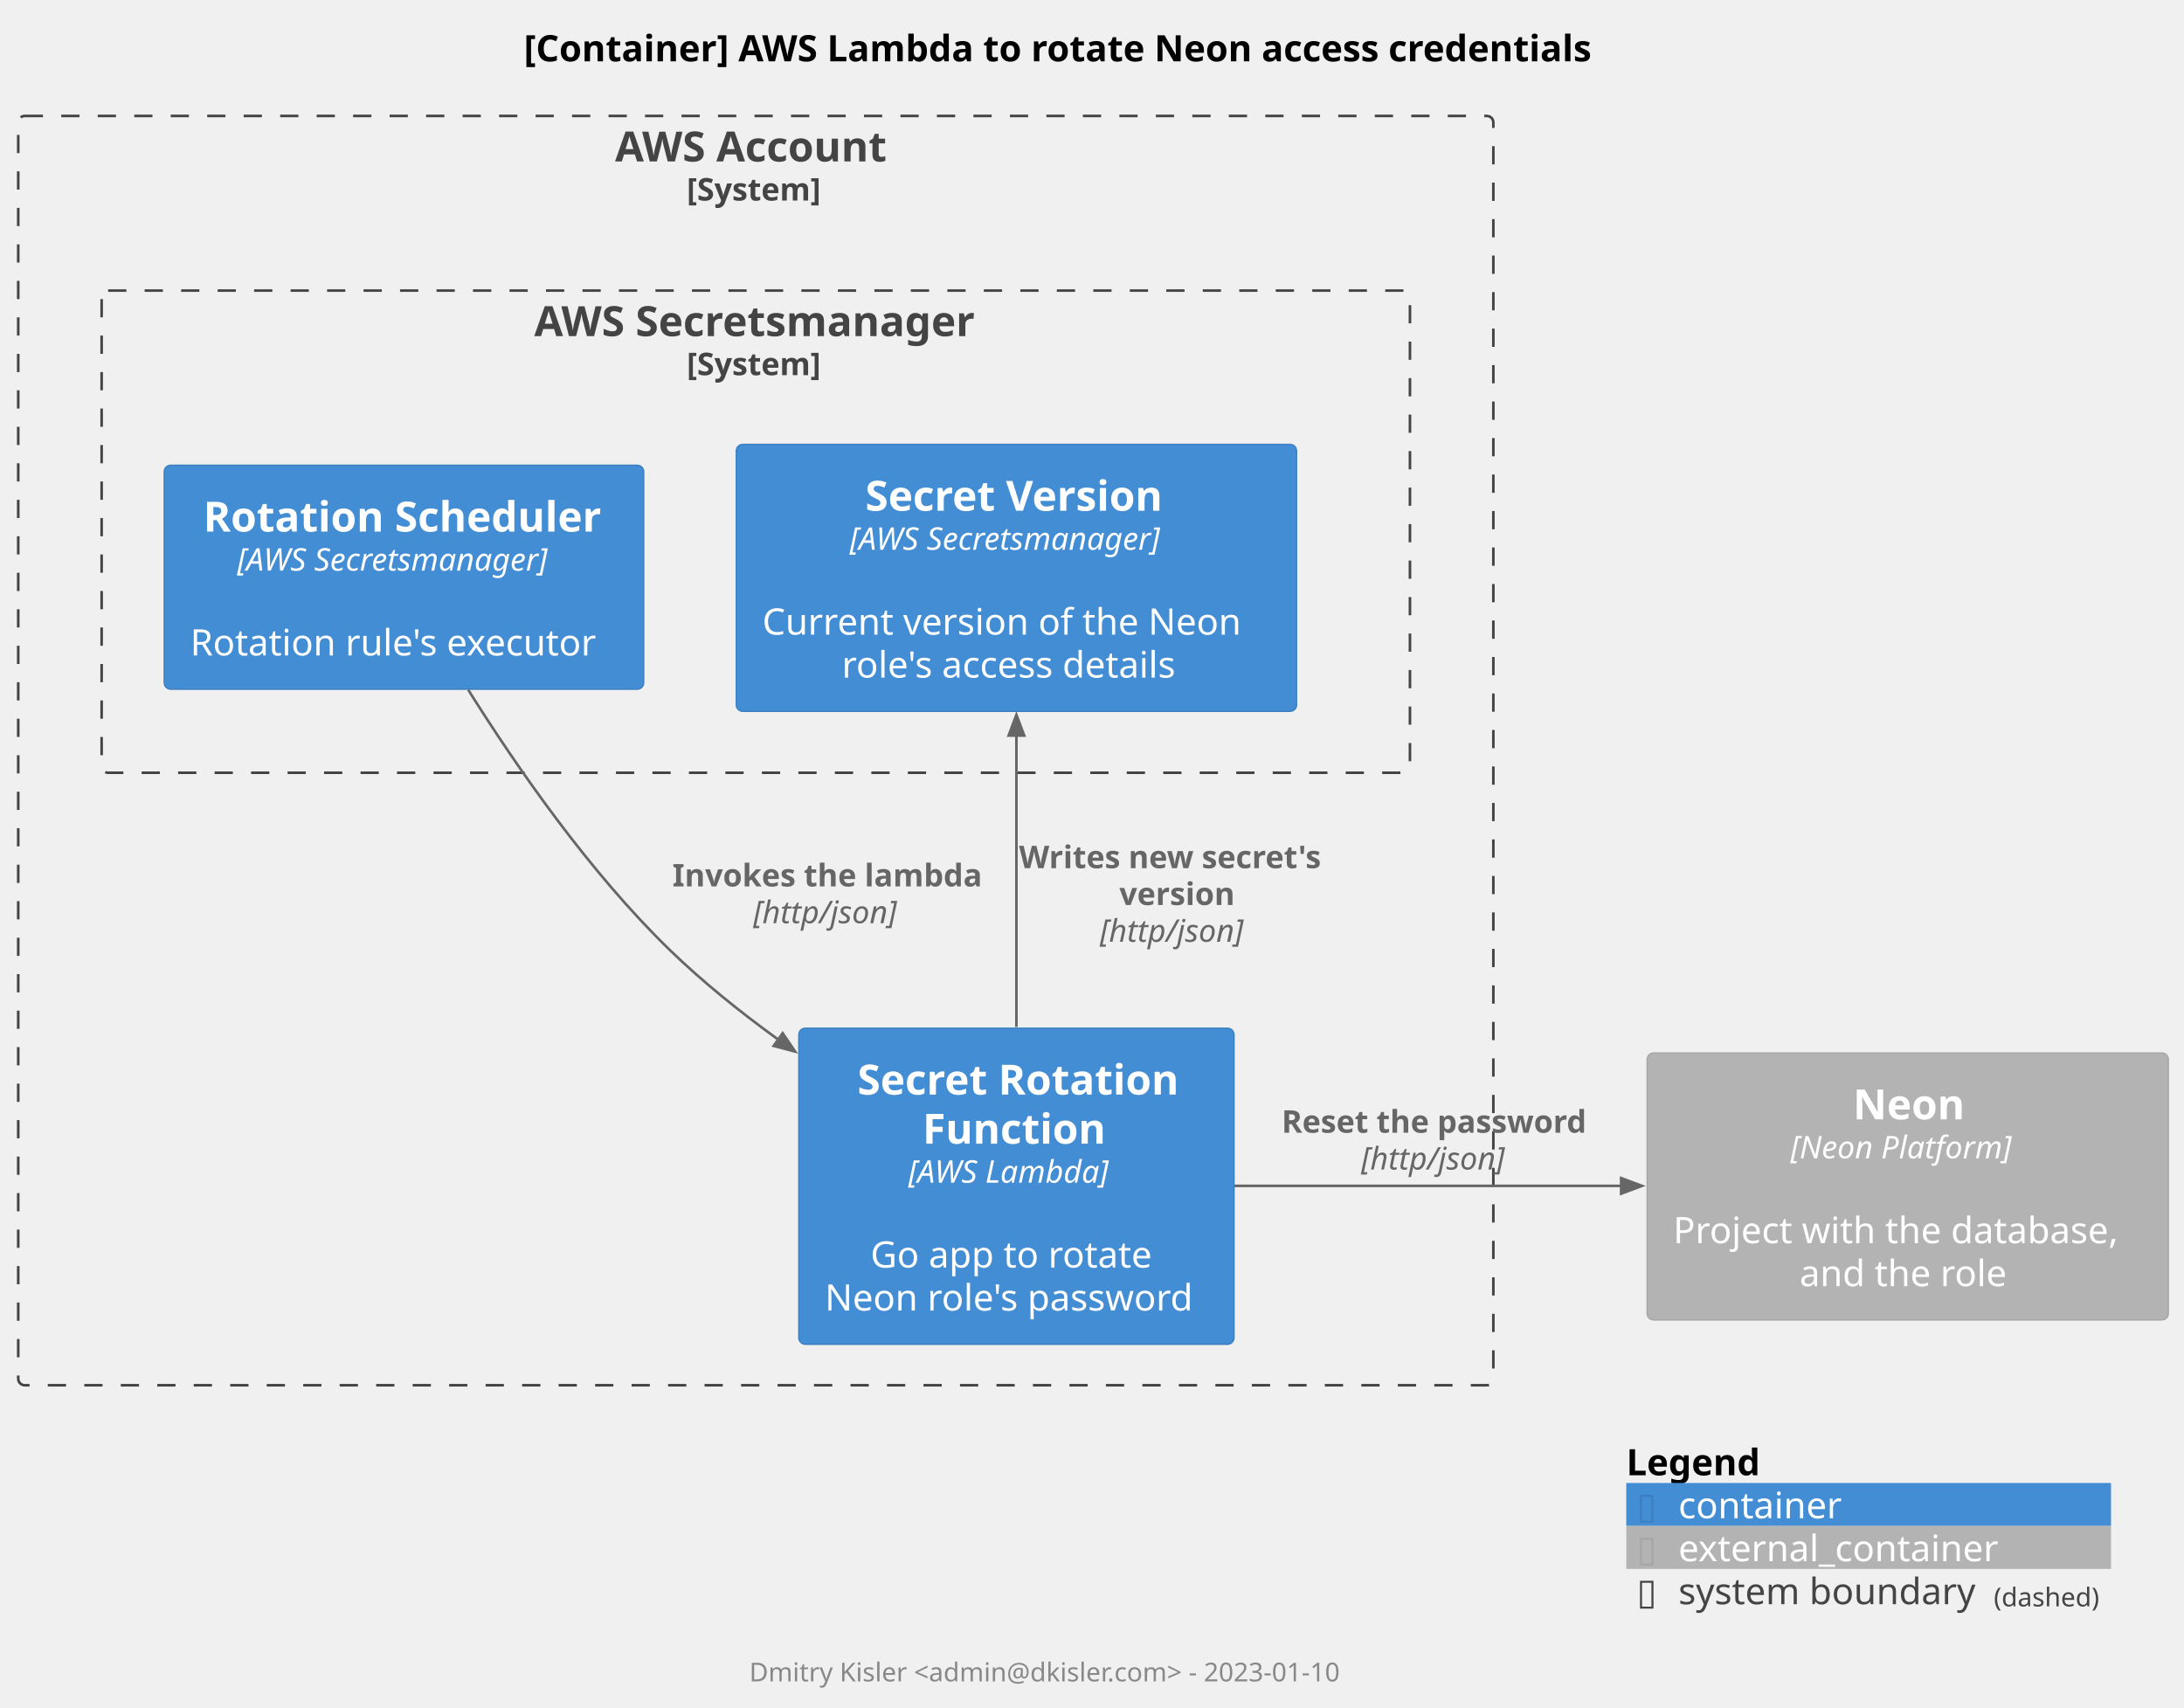
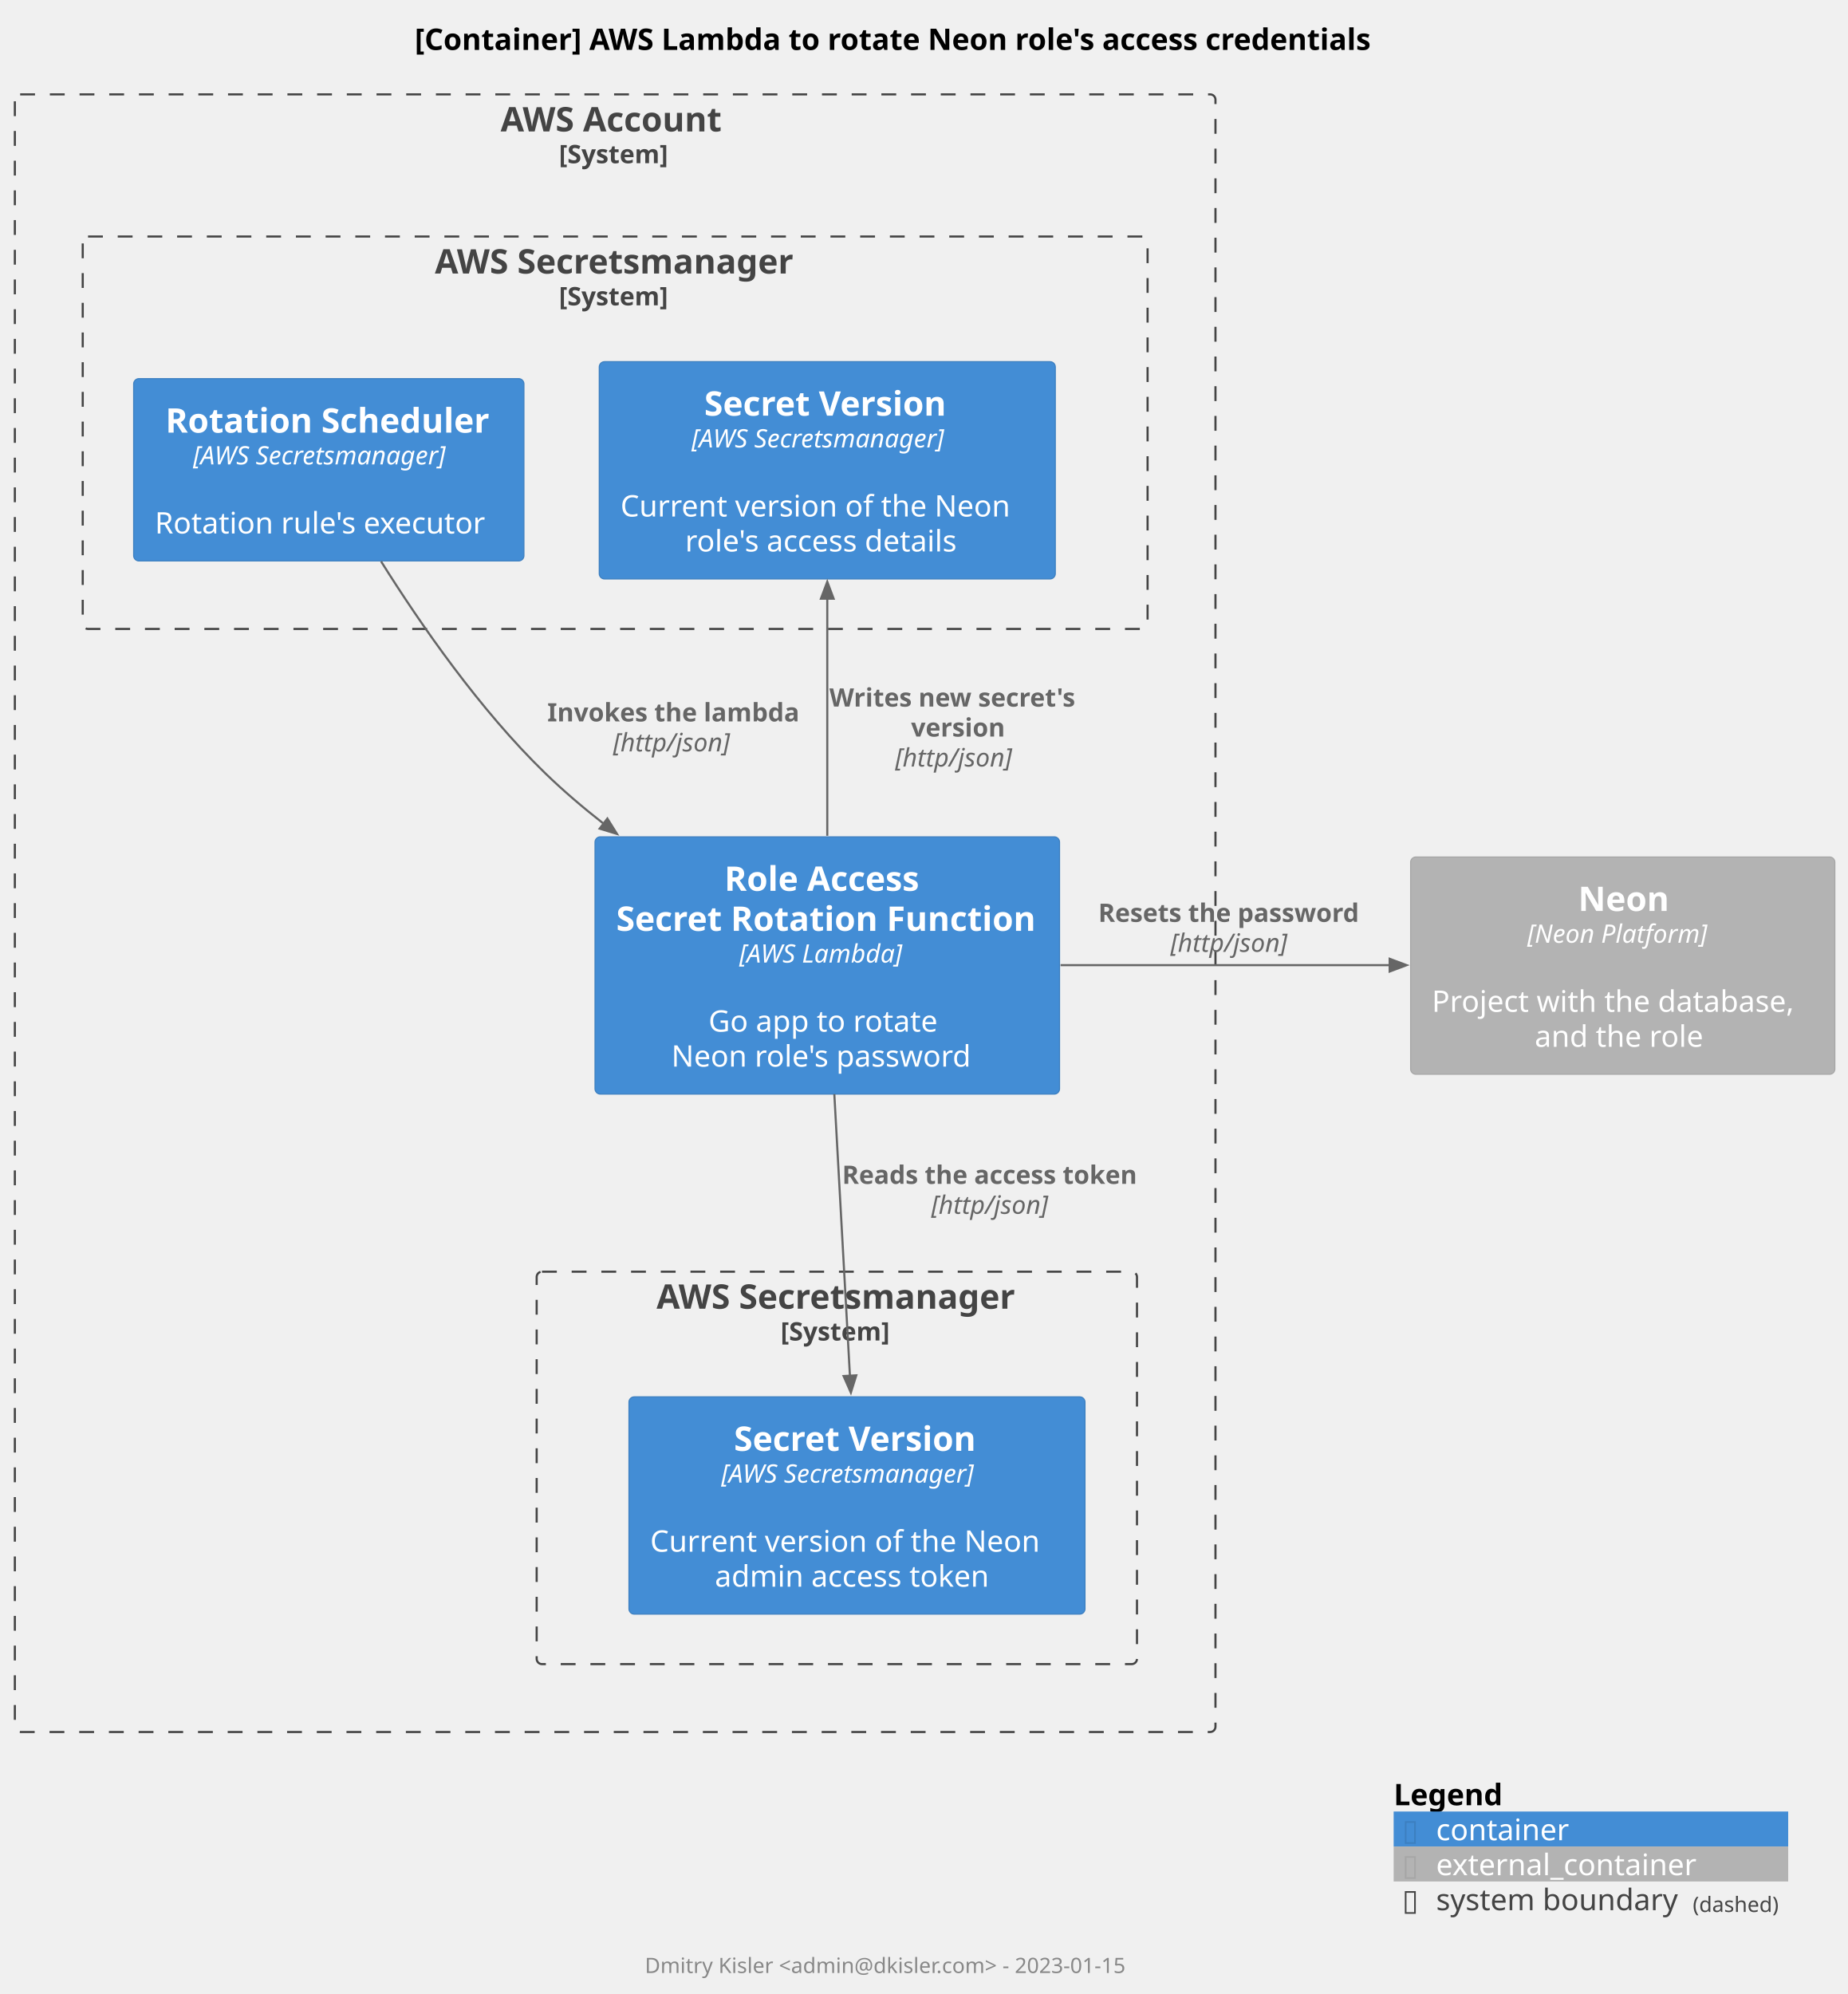
- <svg xmlns="http://www.w3.org/2000/svg" contentStyleType="text/css" height="655px" preserveAspectRatio="none" style="width:838px;height:655px;background:#FFFFFF;" version="1.1" viewBox="0 0 838 655" width="838px" zoomAndPan="magnify">
+ <svg xmlns="http://www.w3.org/2000/svg" contentStyleType="text/css" height="940px" preserveAspectRatio="none" style="width:871px;height:940px;background:#FFFFFF;" version="1.1" viewBox="0 0 871 940" width="871px" zoomAndPan="magnify">
  <defs />
  <g>
-     <rect fill="none" height="26.488" id="_title" style="stroke:none;stroke-width:1.0;" width="432" x="196" y="5" />
-     <text fill="#000000" font-family="sans-serif" font-size="14" font-weight="bold" lengthAdjust="spacing" textLength="422" x="201" y="23.535">[Container] AWS Lambda to rotate Neon access credentials</text>
+     <rect fill="none" height="26.488" id="_title" style="stroke:none;stroke-width:1.0;" width="476" x="190.5" y="5" />
+     <text fill="#000000" font-family="sans-serif" font-size="14" font-weight="bold" lengthAdjust="spacing" textLength="466" x="195.5" y="23.535">[Container] AWS Lambda to rotate Neon role's access credentials</text>
    <g id="cluster_aws">
-       <rect fill="none" height="487" rx="2.5" ry="2.5" style="stroke:#444444;stroke-width:1.0;stroke-dasharray:7.0,7.0;" width="566" x="7" y="44.488" />
+       <rect fill="none" height="772" rx="2.5" ry="2.5" style="stroke:#444444;stroke-width:1.0;stroke-dasharray:7.0,7.0;" width="566" x="7" y="44.488" />
      <text fill="#444444" font-family="sans-serif" font-size="16" font-weight="bold" lengthAdjust="spacing" textLength="108" x="236" y="61.957">AWS Account</text>
      <text fill="#444444" font-family="sans-serif" font-size="12" font-weight="bold" lengthAdjust="spacing" textLength="53" x="263.5" y="76.934">[System]</text>
+     </g>
+     <g id="cluster_sm_container_admin">
+       <rect fill="none" height="185" rx="2.5" ry="2.5" style="stroke:#444444;stroke-width:1.0;stroke-dasharray:7.0,7.0;" width="283" x="253" y="599.488" />
+       <text fill="#444444" font-family="sans-serif" font-size="16" font-weight="bold" lengthAdjust="spacing" textLength="170" x="309.5" y="616.957">AWS Secretsmanager</text>
+       <text fill="#444444" font-family="sans-serif" font-size="12" font-weight="bold" lengthAdjust="spacing" textLength="53" x="368" y="631.934">[System]</text>
    </g>
    <g id="cluster_sm_container">
      <rect fill="none" height="185" rx="2.5" ry="2.5" style="stroke:#444444;stroke-width:1.0;stroke-dasharray:7.0,7.0;" width="502" x="39" y="111.488" />
      <text fill="#444444" font-family="sans-serif" font-size="16" font-weight="bold" lengthAdjust="spacing" textLength="170" x="205" y="128.957">AWS Secretsmanager</text>
      <text fill="#444444" font-family="sans-serif" font-size="12" font-weight="bold" lengthAdjust="spacing" textLength="53" x="263.5" y="143.934">[System]</text>
    </g>
    <g id="elem_lambda">
-       <rect fill="#438DD5" height="121.285" rx="2.5" ry="2.5" style="stroke:#3C7FC0;stroke-width:0.5;" width="167" x="306.5" y="394.488" />
-       <text fill="#FFFFFF" font-family="sans-serif" font-size="16" font-weight="bold" lengthAdjust="spacing" textLength="122" x="329" y="419.957">Secret Rotation</text>
-       <text fill="#FFFFFF" font-family="sans-serif" font-size="16" font-weight="bold" lengthAdjust="spacing" textLength="72" x="354" y="438.801">Function</text>
+       <rect fill="#438DD5" height="121.285" rx="2.5" ry="2.5" style="stroke:#3C7FC0;stroke-width:0.5;" width="219" x="280.5" y="394.488" />
+       <text fill="#FFFFFF" font-family="sans-serif" font-size="16" font-weight="bold" lengthAdjust="spacing" textLength="97" x="341.5" y="419.957">Role Access</text>
+       <text fill="#FFFFFF" font-family="sans-serif" font-size="16" font-weight="bold" lengthAdjust="spacing" textLength="199" x="290.5" y="438.801">Secret Rotation Function</text>
      <text fill="#FFFFFF" font-family="sans-serif" font-size="12" font-style="italic" lengthAdjust="spacing" textLength="83" x="348.5" y="453.777">[AWS Lambda]</text>
      <text fill="#FFFFFF" font-family="sans-serif" font-size="14" lengthAdjust="spacing" textLength="4" x="388" y="469.844"> </text>
      <text fill="#FFFFFF" font-family="sans-serif" font-size="14" lengthAdjust="spacing" textLength="112" x="334" y="486.332">Go app to rotate</text>
      <text fill="#FFFFFF" font-family="sans-serif" font-size="14" lengthAdjust="spacing" textLength="147" x="316.5" y="502.82">Neon role's password</text>
+     </g>
+     <g id="elem_sm_admin">
+       <rect fill="#438DD5" height="102.441" rx="2.5" ry="2.5" style="stroke:#3C7FC0;stroke-width:0.5;" width="215" x="296.5" y="658.488" />
+       <text fill="#FFFFFF" font-family="sans-serif" font-size="16" font-weight="bold" lengthAdjust="spacing" textLength="116" x="346" y="683.957">Secret Version</text>
+       <text fill="#FFFFFF" font-family="sans-serif" font-size="12" font-style="italic" lengthAdjust="spacing" textLength="128" x="340" y="698.934">[AWS Secretsmanager]</text>
+       <text fill="#FFFFFF" font-family="sans-serif" font-size="14" lengthAdjust="spacing" textLength="4" x="402" y="715"> </text>
+       <text fill="#FFFFFF" font-family="sans-serif" font-size="14" lengthAdjust="spacing" textLength="191" x="306.5" y="731.488">Current version of the Neon</text>
+       <text fill="#FFFFFF" font-family="sans-serif" font-size="14" lengthAdjust="spacing" textLength="134" x="337" y="747.977">admin access token</text>
    </g>
    <g id="elem_sm">
      <rect fill="#438DD5" height="102.441" rx="2.5" ry="2.5" style="stroke:#3C7FC0;stroke-width:0.5;" width="215" x="282.5" y="170.488" />
      <text fill="#FFFFFF" font-family="sans-serif" font-size="16" font-weight="bold" lengthAdjust="spacing" textLength="116" x="332" y="195.957">Secret Version</text>
      <text fill="#FFFFFF" font-family="sans-serif" font-size="12" font-style="italic" lengthAdjust="spacing" textLength="128" x="326" y="210.934">[AWS Secretsmanager]</text>
      <text fill="#FFFFFF" font-family="sans-serif" font-size="14" lengthAdjust="spacing" textLength="4" x="388" y="227"> </text>
      <text fill="#FFFFFF" font-family="sans-serif" font-size="14" lengthAdjust="spacing" textLength="191" x="292.5" y="243.488">Current version of the Neon</text>
      <text fill="#FFFFFF" font-family="sans-serif" font-size="14" lengthAdjust="spacing" textLength="134" x="323" y="259.977">role's access details</text>
    </g>
    <g id="elem_schedule">
      <rect fill="#438DD5" height="85.953" rx="2.5" ry="2.5" style="stroke:#3C7FC0;stroke-width:0.5;" width="184" x="63" y="178.488" />
      <text fill="#FFFFFF" font-family="sans-serif" font-size="16" font-weight="bold" lengthAdjust="spacing" textLength="154" x="78" y="203.957">Rotation Scheduler</text>
      <text fill="#FFFFFF" font-family="sans-serif" font-size="12" font-style="italic" lengthAdjust="spacing" textLength="128" x="91" y="218.934">[AWS Secretsmanager]</text>
      <text fill="#FFFFFF" font-family="sans-serif" font-size="14" lengthAdjust="spacing" textLength="4" x="153" y="235"> </text>
      <text fill="#FFFFFF" font-family="sans-serif" font-size="14" lengthAdjust="spacing" textLength="164" x="73" y="251.488">Rotation rule's executor</text>
    </g>
    <g id="elem_neon">
-       <rect fill="#B3B3B3" height="102.441" rx="2.5" ry="2.5" style="stroke:#A6A6A6;stroke-width:0.5;" width="200" x="632" y="403.988" />
-       <text fill="#FFFFFF" font-family="sans-serif" font-size="16" font-weight="bold" lengthAdjust="spacing" textLength="42" x="711" y="429.457">Neon</text>
-       <text fill="#FFFFFF" font-family="sans-serif" font-size="12" font-style="italic" lengthAdjust="spacing" textLength="90" x="687" y="444.434">[Neon Platform]</text>
-       <text fill="#FFFFFF" font-family="sans-serif" font-size="14" lengthAdjust="spacing" textLength="4" x="730" y="460.5"> </text>
-       <text fill="#FFFFFF" font-family="sans-serif" font-size="14" lengthAdjust="spacing" textLength="176" x="642" y="476.988">Project with the database,</text>
-       <text fill="#FFFFFF" font-family="sans-serif" font-size="14" lengthAdjust="spacing" textLength="83" x="690.5" y="493.477">and the role</text>
+       <rect fill="#B3B3B3" height="102.441" rx="2.5" ry="2.5" style="stroke:#A6A6A6;stroke-width:0.5;" width="200" x="665" y="403.988" />
+       <text fill="#FFFFFF" font-family="sans-serif" font-size="16" font-weight="bold" lengthAdjust="spacing" textLength="42" x="744" y="429.457">Neon</text>
+       <text fill="#FFFFFF" font-family="sans-serif" font-size="12" font-style="italic" lengthAdjust="spacing" textLength="90" x="720" y="444.434">[Neon Platform]</text>
+       <text fill="#FFFFFF" font-family="sans-serif" font-size="14" lengthAdjust="spacing" textLength="4" x="763" y="460.5"> </text>
+       <text fill="#FFFFFF" font-family="sans-serif" font-size="14" lengthAdjust="spacing" textLength="176" x="675" y="476.988">Project with the database,</text>
+       <text fill="#FFFFFF" font-family="sans-serif" font-size="14" lengthAdjust="spacing" textLength="83" x="723.5" y="493.477">and the role</text>
    </g>
    <g id="link_schedule_lambda">
-       <path d="M179.66,264.668 C198.46,294.638 226.28,334.688 257,364.488 C269.59,376.698 284.04,388.318 298.67,398.908 " fill="none" id="schedule-to-lambda" style="stroke:#666666;stroke-width:1.0;" />
-       <polygon fill="#666666" points="305.1,403.468,300.309,396.394,296.839,401.289,305.1,403.468" style="stroke:#666666;stroke-width:1.0;" />
+       <path d="M179.66,264.668 C198.46,294.638 226.28,334.688 257,364.488 C265.52,372.748 274.89,380.738 284.59,388.328 " fill="none" id="schedule-to-lambda" style="stroke:#666666;stroke-width:1.0;" />
+       <polygon fill="#666666" points="290.86,393.118,286.335,385.871,282.685,390.634,290.86,393.118" style="stroke:#666666;stroke-width:1.0;" />
      <text fill="#666666" font-family="sans-serif" font-size="12" font-weight="bold" lengthAdjust="spacing" textLength="123" x="258" y="340.09">Invokes the lambda</text>
      <text fill="#666666" font-family="sans-serif" font-size="12" font-style="italic" lengthAdjust="spacing" textLength="61" x="289" y="354.223">[http/json]</text>
    </g>
    <g id="link_lambda_sm">
      <path d="M390,394.008 C390,359.588 390,316.528 390,282.168 " fill="none" id="lambda-to-sm" style="stroke:#666666;stroke-width:1.0;" />
      <polygon fill="#666666" points="390,274.238,387,282.238,393,282.238,390,274.238" style="stroke:#666666;stroke-width:1.0;" />
      <text fill="#666666" font-family="sans-serif" font-size="12" font-weight="bold" lengthAdjust="spacing" textLength="119" x="391" y="333.09">Writes new secret's</text>
      <text fill="#666666" font-family="sans-serif" font-size="12" font-weight="bold" lengthAdjust="spacing" textLength="46" x="429.5" y="347.223">version</text>
      <text fill="#666666" font-family="sans-serif" font-size="12" font-style="italic" lengthAdjust="spacing" textLength="61" x="422" y="361.356">[http/json]</text>
    </g>
+     <g id="link_lambda_sm_admin">
+       <path d="M393.32,515.828 C395.54,555.928 398.46,608.518 400.68,648.618 " fill="none" id="lambda-to-sm_admin" style="stroke:#666666;stroke-width:1.0;" />
+       <polygon fill="#666666" points="401.12,656.508,403.672,648.354,397.682,648.687,401.12,656.508" style="stroke:#666666;stroke-width:1.0;" />
+       <text fill="#666666" font-family="sans-serif" font-size="12" font-weight="bold" lengthAdjust="spacing" textLength="145" x="397" y="558.09">Reads the access token</text>
+       <text fill="#666666" font-family="sans-serif" font-size="12" font-style="italic" lengthAdjust="spacing" textLength="61" x="439" y="572.223">[http/json]</text>
+     </g>
    <g id="link_lambda_neon">
-       <path d="M473.66,454.988 C518.44,454.988 574.13,454.988 622.33,454.988 " fill="none" id="lambda-to-neon" style="stroke:#666666;stroke-width:1.0;" />
-       <polygon fill="#666666" points="630.03,454.988,622.03,451.988,622.03,457.988,630.03,454.988" style="stroke:#666666;stroke-width:1.0;" />
-       <text fill="#666666" font-family="sans-serif" font-size="12" font-weight="bold" lengthAdjust="spacing" textLength="122" x="491.75" y="434.59">Reset the password</text>
-       <text fill="#666666" font-family="sans-serif" font-size="12" font-style="italic" lengthAdjust="spacing" textLength="61" x="522.25" y="448.723">[http/json]</text>
+       <path d="M499.98,454.988 C548.91,454.988 606.39,454.988 655.29,454.988 " fill="none" id="lambda-to-neon" style="stroke:#666666;stroke-width:1.0;" />
+       <polygon fill="#666666" points="663.12,454.988,655.12,451.988,655.12,457.988,663.12,454.988" style="stroke:#666666;stroke-width:1.0;" />
+       <text fill="#666666" font-family="sans-serif" font-size="12" font-weight="bold" lengthAdjust="spacing" textLength="129" x="517.75" y="434.59">Resets the password</text>
+       <text fill="#666666" font-family="sans-serif" font-size="12" font-style="italic" lengthAdjust="spacing" textLength="61" x="551.75" y="448.723">[http/json]</text>
    </g>
-     <rect fill="none" height="81.953" id="_legend" rx="7.5" ry="7.5" style="stroke:none;stroke-width:1.0;" width="198" x="618" y="544.488" />
-     <rect height="16.488" style="stroke:none;stroke-width:1.0;fill:none;" width="186" x="624" y="552.488" />
-     <text fill="#000000" font-family="sans-serif" font-size="14" font-weight="bold" lengthAdjust="spacing" textLength="51" x="624" y="566.023">Legend</text>
-     <text fill="#FFFFFF" font-family="sans-serif" font-size="14" lengthAdjust="spacing" textLength="4" x="675" y="566.023"> </text>
-     <rect fill="#438DD5" height="16.488" style="stroke:none;stroke-width:1.0;" width="186" x="624" y="568.977" />
-     <text fill="#3C7FC0" font-family="sans-serif" font-size="14" lengthAdjust="spacing" textLength="8" x="628" y="582.512">▯</text>
-     <text fill="#FFFFFF" font-family="sans-serif" font-size="14" lengthAdjust="spacing" textLength="4" x="636" y="582.512"> </text>
-     <text fill="#FFFFFF" font-family="sans-serif" font-size="14" lengthAdjust="spacing" textLength="65" x="644" y="582.512">container</text>
-     <text fill="#FFFFFF" font-family="sans-serif" font-size="14" lengthAdjust="spacing" textLength="4" x="713" y="582.512"> </text>
-     <rect fill="#B3B3B3" height="16.488" style="stroke:none;stroke-width:1.0;" width="186" x="624" y="585.465" />
-     <text fill="#A6A6A6" font-family="sans-serif" font-size="14" lengthAdjust="spacing" textLength="8" x="628" y="599">▯</text>
-     <text fill="#FFFFFF" font-family="sans-serif" font-size="14" lengthAdjust="spacing" textLength="4" x="636" y="599"> </text>
-     <text fill="#FFFFFF" font-family="sans-serif" font-size="14" lengthAdjust="spacing" textLength="129" x="644" y="599">external_container</text>
-     <text fill="#FFFFFF" font-family="sans-serif" font-size="14" lengthAdjust="spacing" textLength="4" x="777" y="599"> </text>
-     <rect height="16.488" style="stroke:none;stroke-width:1.0;fill:none;" width="186" x="624" y="601.953" />
-     <text fill="#444444" font-family="sans-serif" font-size="14" lengthAdjust="spacing" textLength="8" x="628" y="615.488">▯</text>
-     <text fill="#FFFFFF" font-family="sans-serif" font-size="14" lengthAdjust="spacing" textLength="4" x="636" y="615.488"> </text>
-     <text fill="#444444" font-family="sans-serif" font-size="14" lengthAdjust="spacing" textLength="117" x="644" y="615.488">system boundary</text>
-     <text fill="#444444" font-family="sans-serif" font-size="10" lengthAdjust="spacing" textLength="41" x="765" y="616.332">(dashed)</text>
-     <text fill="#FFFFFF" font-family="sans-serif" font-size="14" lengthAdjust="spacing" textLength="4" x="806" y="615.488"> </text>
-     <line style="stroke:#00000000;stroke-width:1.0;" x1="624" x2="810" y1="552.488" y2="552.488" />
-     <line style="stroke:#00000000;stroke-width:1.0;" x1="624" x2="810" y1="568.977" y2="568.977" />
-     <line style="stroke:#00000000;stroke-width:1.0;" x1="624" x2="810" y1="585.465" y2="585.465" />
-     <line style="stroke:#00000000;stroke-width:1.0;" x1="624" x2="810" y1="601.953" y2="601.953" />
-     <line style="stroke:#00000000;stroke-width:1.0;" x1="624" x2="810" y1="618.441" y2="618.441" />
-     <line style="stroke:#00000000;stroke-width:1.0;" x1="624" x2="624" y1="552.488" y2="618.441" />
-     <line style="stroke:#00000000;stroke-width:1.0;" x1="810" x2="810" y1="552.488" y2="618.441" />
-     <rect fill="none" height="11.777" style="stroke:none;stroke-width:1.0;" width="249" x="287.5" y="635.441" />
-     <text fill="#888888" font-family="sans-serif" font-size="10" lengthAdjust="spacing" textLength="249" x="287.5" y="645.109">Dmitry Kisler &lt;admin@dkisler.com&gt; - 2023-01-10</text>
+     <rect fill="none" height="81.953" id="_legend" rx="7.5" ry="7.5" style="stroke:none;stroke-width:1.0;" width="198" x="651" y="829.488" />
+     <rect height="16.488" style="stroke:none;stroke-width:1.0;fill:none;" width="186" x="657" y="837.488" />
+     <text fill="#000000" font-family="sans-serif" font-size="14" font-weight="bold" lengthAdjust="spacing" textLength="51" x="657" y="851.023">Legend</text>
+     <text fill="#FFFFFF" font-family="sans-serif" font-size="14" lengthAdjust="spacing" textLength="4" x="708" y="851.023"> </text>
+     <rect fill="#438DD5" height="16.488" style="stroke:none;stroke-width:1.0;" width="186" x="657" y="853.977" />
+     <text fill="#3C7FC0" font-family="sans-serif" font-size="14" lengthAdjust="spacing" textLength="8" x="661" y="867.512">▯</text>
+     <text fill="#FFFFFF" font-family="sans-serif" font-size="14" lengthAdjust="spacing" textLength="4" x="669" y="867.512"> </text>
+     <text fill="#FFFFFF" font-family="sans-serif" font-size="14" lengthAdjust="spacing" textLength="65" x="677" y="867.512">container</text>
+     <text fill="#FFFFFF" font-family="sans-serif" font-size="14" lengthAdjust="spacing" textLength="4" x="746" y="867.512"> </text>
+     <rect fill="#B3B3B3" height="16.488" style="stroke:none;stroke-width:1.0;" width="186" x="657" y="870.465" />
+     <text fill="#A6A6A6" font-family="sans-serif" font-size="14" lengthAdjust="spacing" textLength="8" x="661" y="884">▯</text>
+     <text fill="#FFFFFF" font-family="sans-serif" font-size="14" lengthAdjust="spacing" textLength="4" x="669" y="884"> </text>
+     <text fill="#FFFFFF" font-family="sans-serif" font-size="14" lengthAdjust="spacing" textLength="129" x="677" y="884">external_container</text>
+     <text fill="#FFFFFF" font-family="sans-serif" font-size="14" lengthAdjust="spacing" textLength="4" x="810" y="884"> </text>
+     <rect height="16.488" style="stroke:none;stroke-width:1.0;fill:none;" width="186" x="657" y="886.953" />
+     <text fill="#444444" font-family="sans-serif" font-size="14" lengthAdjust="spacing" textLength="8" x="661" y="900.488">▯</text>
+     <text fill="#FFFFFF" font-family="sans-serif" font-size="14" lengthAdjust="spacing" textLength="4" x="669" y="900.488"> </text>
+     <text fill="#444444" font-family="sans-serif" font-size="14" lengthAdjust="spacing" textLength="117" x="677" y="900.488">system boundary</text>
+     <text fill="#444444" font-family="sans-serif" font-size="10" lengthAdjust="spacing" textLength="41" x="798" y="901.332">(dashed)</text>
+     <text fill="#FFFFFF" font-family="sans-serif" font-size="14" lengthAdjust="spacing" textLength="4" x="839" y="900.488"> </text>
+     <line style="stroke:#00000000;stroke-width:1.0;" x1="657" x2="843" y1="837.488" y2="837.488" />
+     <line style="stroke:#00000000;stroke-width:1.0;" x1="657" x2="843" y1="853.977" y2="853.977" />
+     <line style="stroke:#00000000;stroke-width:1.0;" x1="657" x2="843" y1="870.465" y2="870.465" />
+     <line style="stroke:#00000000;stroke-width:1.0;" x1="657" x2="843" y1="886.953" y2="886.953" />
+     <line style="stroke:#00000000;stroke-width:1.0;" x1="657" x2="843" y1="903.441" y2="903.441" />
+     <line style="stroke:#00000000;stroke-width:1.0;" x1="657" x2="657" y1="837.488" y2="903.441" />
+     <line style="stroke:#00000000;stroke-width:1.0;" x1="843" x2="843" y1="837.488" y2="903.441" />
+     <rect fill="none" height="11.777" style="stroke:none;stroke-width:1.0;" width="249" x="304" y="920.441" />
+     <text fill="#888888" font-family="sans-serif" font-size="10" lengthAdjust="spacing" textLength="249" x="304" y="930.109">Dmitry Kisler &lt;admin@dkisler.com&gt; - 2023-01-15</text>
  </g>
</svg>
